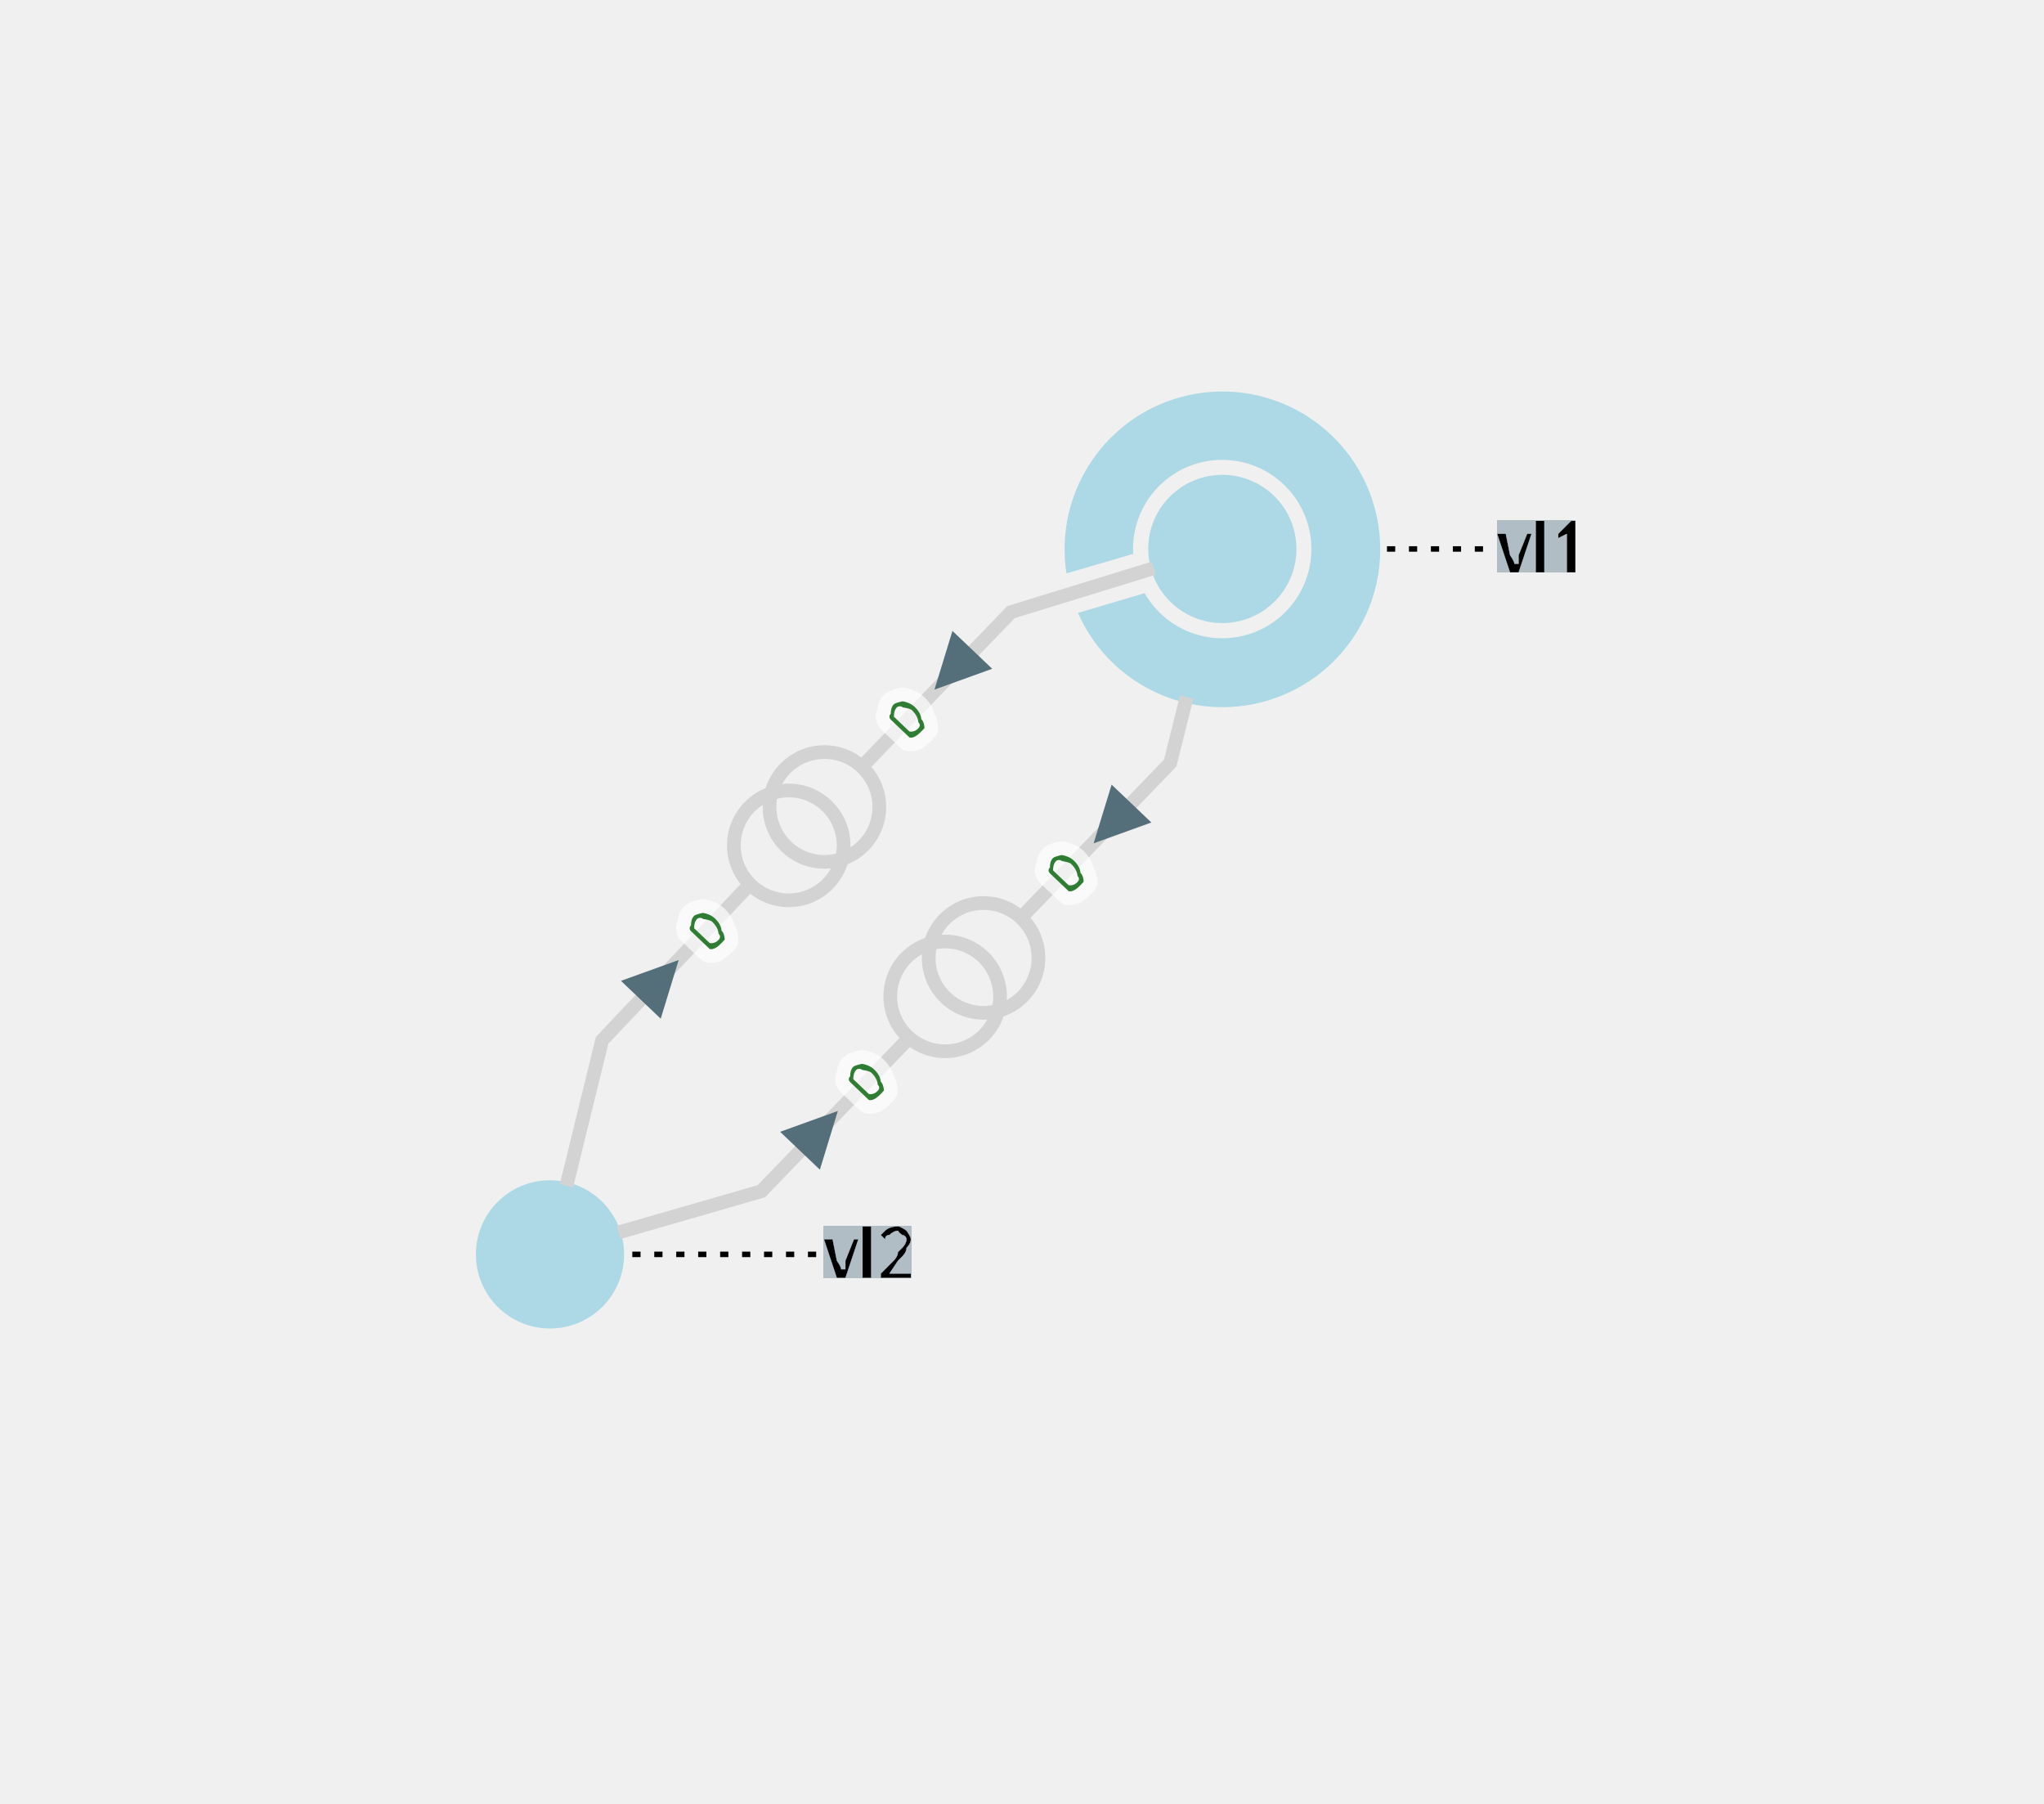
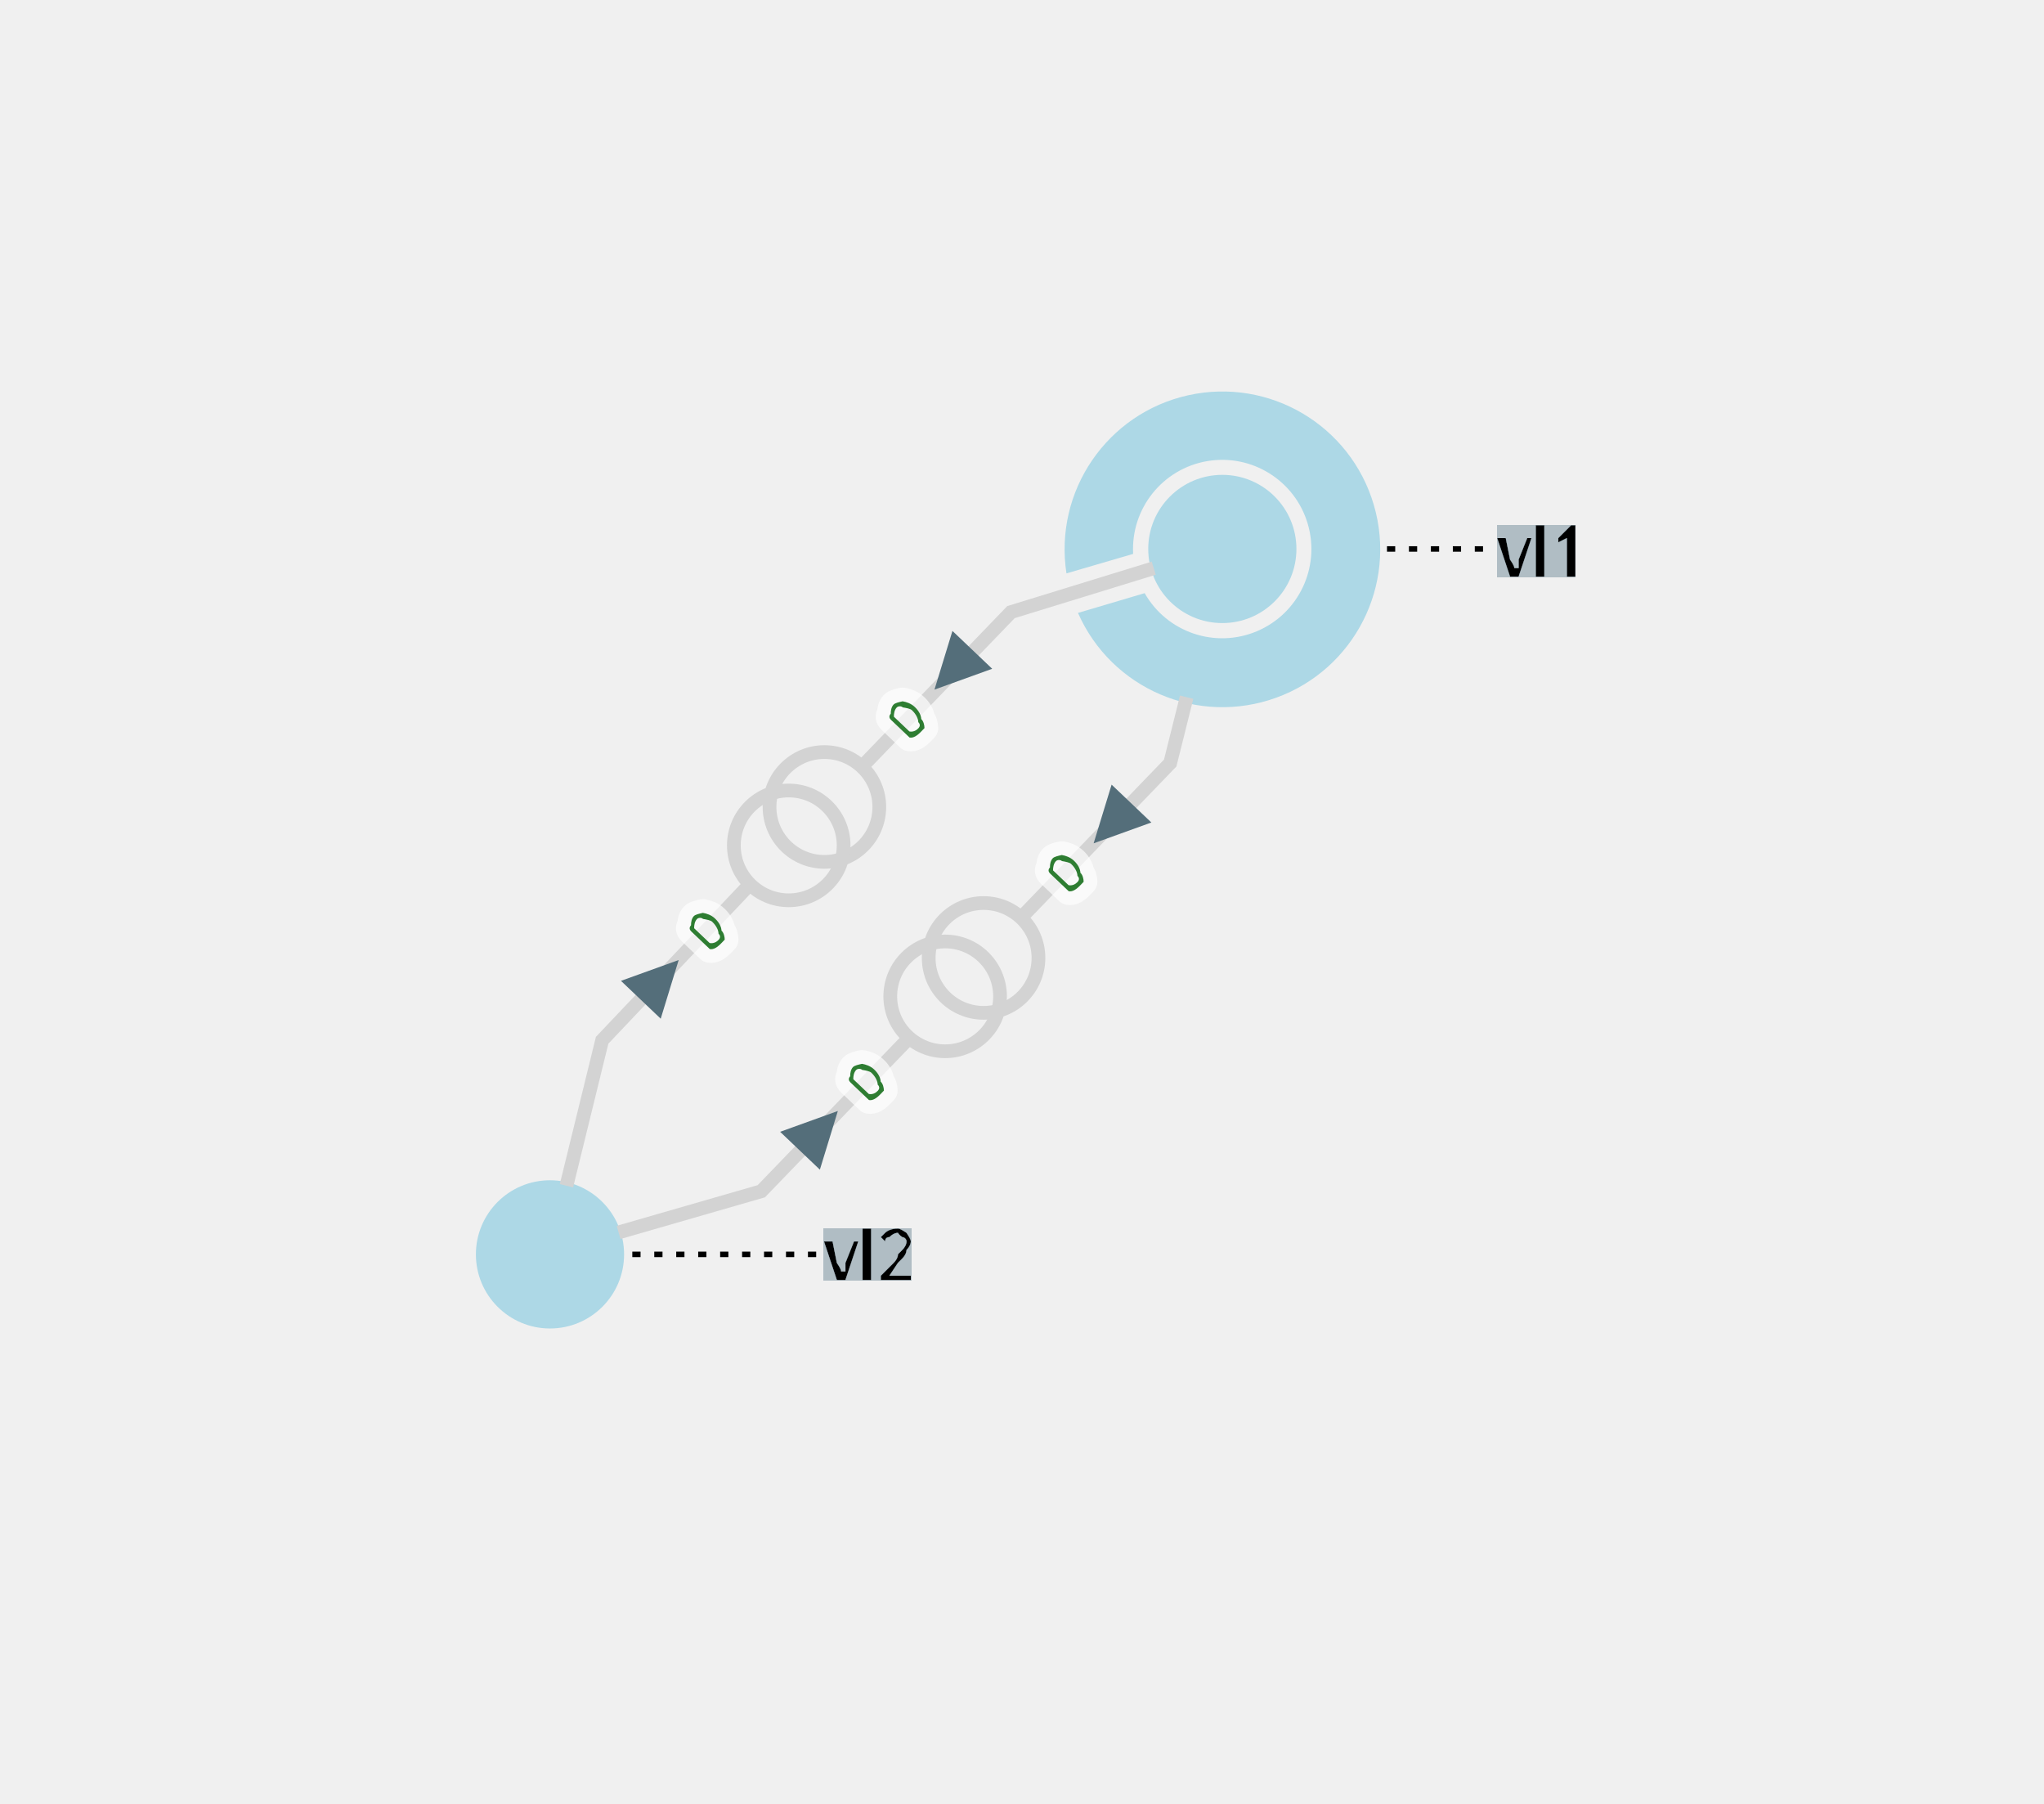
<svg xmlns="http://www.w3.org/2000/svg" width="800.00" height="705.66" viewBox="-2.85 -2.89 7.44 6.57">
  <style>
.nad-branch-edges polyline, .nad-branch-edges path {stroke: var(--nad-vl-color, lightgrey); stroke-width: 0.05; fill: none}
.nad-branch-edges circle {stroke: var(--nad-vl-color, lightgrey); stroke-width: 0.05; fill: none}
.nad-3wt-edges polyline {stroke: var(--nad-vl-color, lightgrey); stroke-width: 0.05; fill: none}
.nad-text-edges {stroke: black; stroke-width: 0.02; stroke-dasharray: .03,.05}
.nad-branch-edges .nad-disconnected polyline {stroke-dasharray: .1,.1}
.nad-vl-nodes circle, .nad-vl-nodes path {fill: var(--nad-vl-color, lightblue)}
.nad-vl-nodes circle.nad-unknown-busnode {stroke: lightgrey; stroke-width: 0.05; stroke-dasharray: .05,.05; fill: none}
.nad-hvdc-edge polyline.nad-hvdc {stroke: grey; stroke-width: 0.2}
.nad-3wt-nodes circle {stroke: var(--nad-vl-color, lightgrey); stroke-width: 0.05; fill: none}
.nad-state-out .nad-arrow-in {visibility: hidden}
.nad-state-in .nad-arrow-out {visibility: hidden}
.nad-active path {stroke: none; fill: #546e7a}
.nad-active {visibility: visible}
.nad-reactive {visibility: hidden}
.nad-reactive path {stroke: none; fill: #0277bd}
.nad-text-background {flood-color: #90a4aeaa}
- .nad-text-nodes {font: 0.25px "Verdana"; fill: black}
+ .nad-text-nodes {font: 0.25px "Verdana"; fill: black; dominant-baseline: central}
.nad-edge-infos text {font: 0.2px "Verdana"; dominant-baseline:middle; stroke: #FFFFFFAA; stroke-width: 0.1; stroke-linejoin:round; paint-order: stroke}
.nad-edge-infos .nad-state-in text {fill: #b71c1c}
.nad-edge-infos .nad-state-out text {fill: #2e7d32}
.nad-vl0to30 {--nad-vl-color: #AFB42B}
.nad-vl30to50 {--nad-vl-color: #EF9A9A}
.nad-vl50to70 {--nad-vl-color: #9C27B0}
.nad-vl70to120 {--nad-vl-color: #E65100}
.nad-vl120to180 {--nad-vl-color: #00ACC1}
.nad-vl180to300 {--nad-vl-color: #2E7D32}
.nad-vl300to500 {--nad-vl-color: #D32F2F}
.nad-branch-edges .nad-overload polyline, .nad-branch-edges .nad-overload path {animation: line-blink 3s infinite}
.nad-vl-nodes .nad-overvoltage {animation: node-over-blink 3s infinite}
.nad-vl-nodes .nad-undervoltage {animation: node-under-blink 3s infinite}

@keyframes line-blink {
  0%, 80%, 100% {stroke: var(--nad-vl-color, black); stroke-width: 0.05}
  40% {stroke: #FFEB3B; stroke-width: 0.15}
}
@keyframes node-over-blink {
  0%, 80%, 100% {stroke: white; stroke-width: 0}
  40% {stroke: #ff5722; stroke-width: 0.15}
}
@keyframes node-under-blink {
  0%, 80%, 100% {stroke: white; stroke-width: 0}
  40% {stroke: #00BCD4; stroke-width: 0.15}
}
</style>
  <defs>
    <filter id="textBgFilter" x="0" y="0" width="1" height="1">
      <feFlood class="nad-text-background" />
      <feComposite in="SourceGraphic" operator="over" />
    </filter>
  </defs>
  <g class="nad-vl-nodes">
    <g transform="translate(1.60,-0.89)" id="0" class="nad-vl300to500">
      <circle r="0.27" id="1" />
      <path d="M-0.568,0.089 A0.575,0.575 345.053 1 1 -0.526,0.233 L-0.283,0.161 A0.325,0.325 -333.556 1 0 -0.325,0.018 Z " id="2" />
    </g>
    <g transform="translate(-0.85,1.68)" id="3" class="nad-vl180to300">
      <circle r="0.27" id="4" />
    </g>
  </g>
  <g class="nad-branch-edges">
    <g id="5">
      <g class="nad-vl300to500">
        <polyline points="1.35,-0.82 0.83,-0.66 0.29,-0.10" />
        <g class="nad-edge-infos" transform="translate(0.62,-0.45)">
          <g class="nad-active nad-state-out">
            <g transform="rotate(-136.40)">
              <path class="nad-arrow-in" d="M-0.1 -0.1 H0.1 L0 0.1z" />
              <path class="nad-arrow-out" d="M-0.1 0.1 H0.1 L0 -0.1z" />
            </g>
            <text transform="rotate(-46.40)" x="-0.19" style="text-anchor:end">0</text>
          </g>
          <g class="nad-reactive nad-state-out">
            <g transform="rotate(-136.40)">
              <path class="nad-arrow-in" d="M-0.1 -0.1 H0.1 L0 0.1z" />
              <path class="nad-arrow-out" d="M-0.1 0.1 H0.1 L0 -0.1z" />
            </g>
            <text transform="rotate(-46.40)" x="-0.19" style="text-anchor:end">0</text>
          </g>
        </g>
        <circle cx="0.15" cy="0.05" r="0.20" />
      </g>
      <g class="nad-vl180to300">
        <polyline points="-0.79,1.43 -0.66,0.90 -0.12,0.33" />
        <g class="nad-edge-infos" transform="translate(-0.45,0.68)">
          <g class="nad-active nad-state-out">
            <g transform="rotate(43.60)">
              <path class="nad-arrow-in" d="M-0.1 -0.1 H0.1 L0 0.1z" />
              <path class="nad-arrow-out" d="M-0.1 0.1 H0.1 L0 -0.1z" />
            </g>
            <text transform="rotate(-46.40)" x="0.19">0</text>
          </g>
          <g class="nad-reactive nad-state-out">
            <g transform="rotate(43.60)">
              <path class="nad-arrow-in" d="M-0.1 -0.1 H0.1 L0 0.1z" />
              <path class="nad-arrow-out" d="M-0.1 0.1 H0.1 L0 -0.1z" />
            </g>
            <text transform="rotate(-46.40)" x="0.19">0</text>
          </g>
        </g>
        <circle cx="0.02" cy="0.19" r="0.20" />
      </g>
    </g>
    <g id="6">
      <g class="nad-vl300to500">
        <polyline points="1.47,-0.35 1.41,-0.11 0.87,0.45" />
        <g class="nad-edge-infos" transform="translate(1.20,0.11)">
          <g class="nad-active nad-state-out">
            <g transform="rotate(-136.40)">
              <path class="nad-arrow-in" d="M-0.1 -0.1 H0.1 L0 0.1z" />
              <path class="nad-arrow-out" d="M-0.1 0.1 H0.1 L0 -0.1z" />
            </g>
            <text transform="rotate(-46.40)" x="-0.19" style="text-anchor:end">0</text>
          </g>
          <g class="nad-reactive nad-state-out">
            <g transform="rotate(-136.40)">
              <path class="nad-arrow-in" d="M-0.1 -0.1 H0.1 L0 0.1z" />
              <path class="nad-arrow-out" d="M-0.1 0.1 H0.1 L0 -0.1z" />
            </g>
            <text transform="rotate(-46.40)" x="-0.19" style="text-anchor:end">0</text>
          </g>
        </g>
        <circle cx="0.73" cy="0.60" r="0.20" />
      </g>
      <g class="nad-vl180to300">
        <polyline points="-0.60,1.60 -0.08,1.45 0.46,0.89" />
        <g class="nad-edge-infos" transform="translate(0.13,1.23)">
          <g class="nad-active nad-state-out">
            <g transform="rotate(43.60)">
              <path class="nad-arrow-in" d="M-0.1 -0.1 H0.1 L0 0.1z" />
              <path class="nad-arrow-out" d="M-0.1 0.1 H0.1 L0 -0.1z" />
            </g>
            <text transform="rotate(-46.40)" x="0.19">0</text>
          </g>
          <g class="nad-reactive nad-state-out">
            <g transform="rotate(43.60)">
              <path class="nad-arrow-in" d="M-0.1 -0.1 H0.1 L0 0.1z" />
              <path class="nad-arrow-out" d="M-0.1 0.1 H0.1 L0 -0.1z" />
            </g>
            <text transform="rotate(-46.40)" x="0.19">0</text>
          </g>
        </g>
        <circle cx="0.59" cy="0.74" r="0.20" />
      </g>
    </g>
  </g>
  <g class="nad-text-edges">
    <polyline id="0_edge" points="2.20,-0.89 2.60,-0.89" />
    <polyline id="3_edge" points="-0.55,1.68 0.15,1.68" />
  </g>
  <g class="nad-text-nodes">
-     <text filter="url(#textBgFilter)" y="-0.89" style="dominant-baseline:middle" x="2.60">vl1</text>
-     <text filter="url(#textBgFilter)" y="1.68" style="dominant-baseline:middle" x="0.15">vl2</text>
+     <text filter="url(#textBgFilter)" y="-0.89" x="2.60">vl1</text>
+     <text filter="url(#textBgFilter)" y="1.68" x="0.15">vl2</text>
  </g>
</svg>
